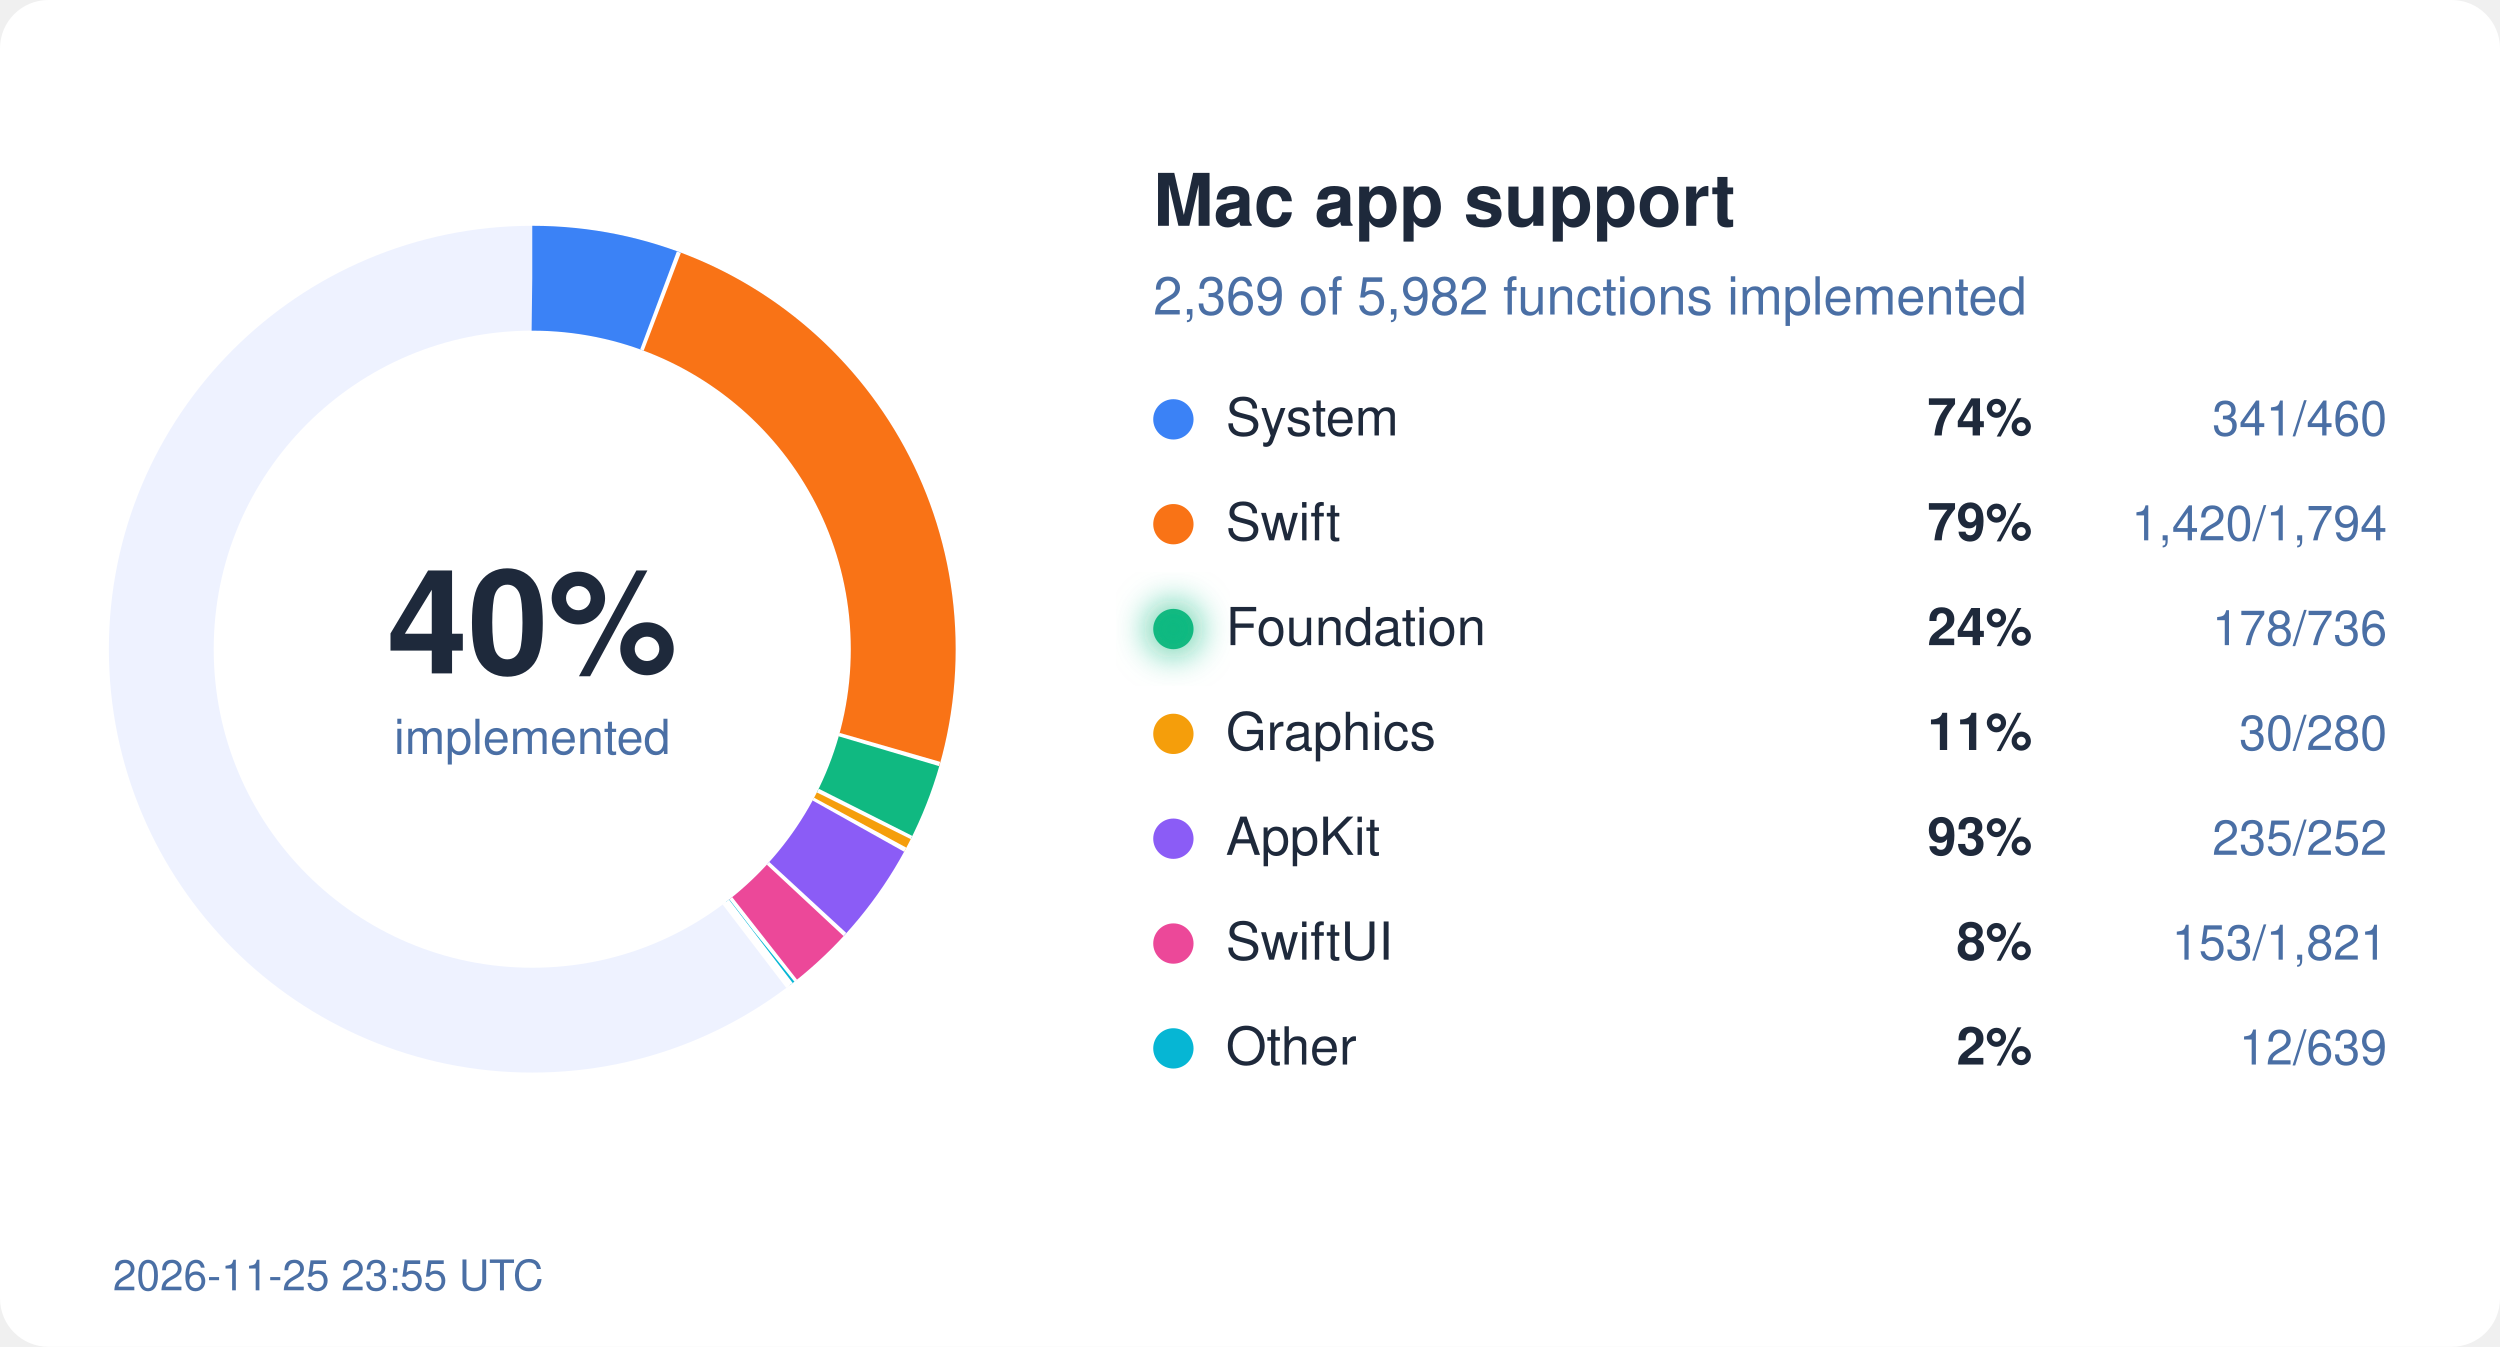
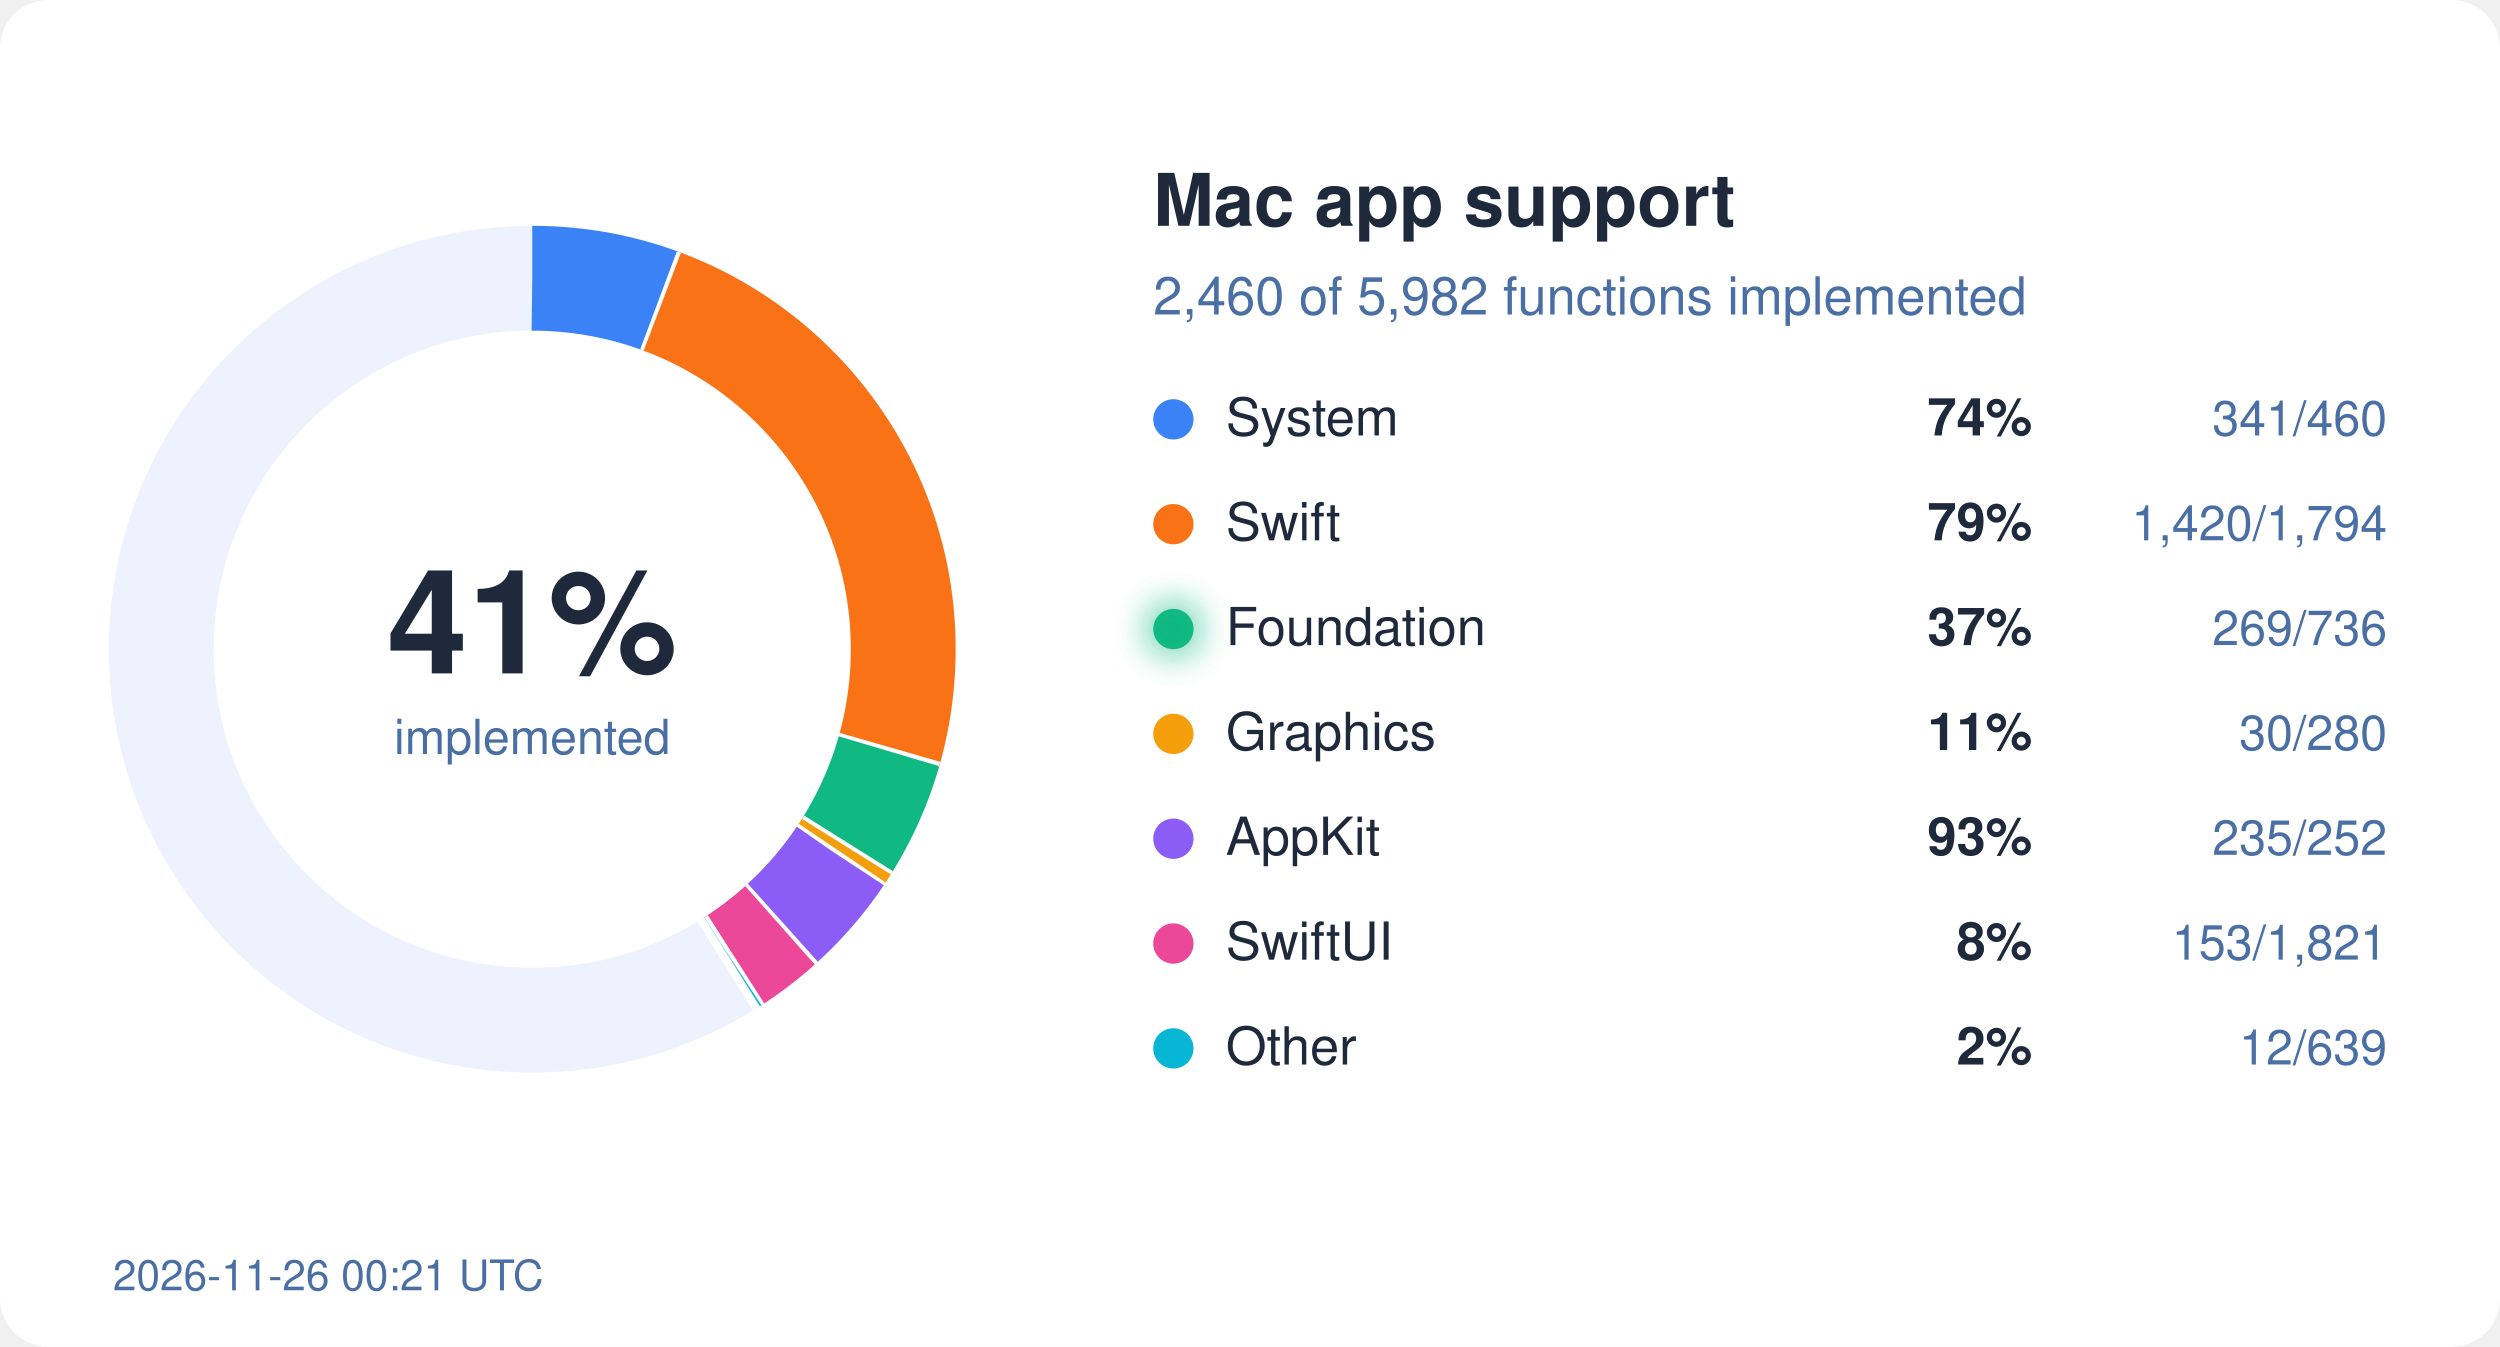
<svg xmlns="http://www.w3.org/2000/svg" width="620" height="334" viewBox="0 0 620 334">
  <style>
  text { font-family: system-ui, -apple-system, "Segoe UI", Helvetica, Arial, sans-serif; }
  .bg { fill: #ffffff; } .ink { fill: #1e293b; } .mute { fill: #4a6fa5; }
  .track { stroke: #eef2ff; } .gap { stroke: #ffffff; }
  .s-System { stroke: #3b82f6; } .f-System { fill: #3b82f6; }
  .s-Swift { stroke: #f97316; } .f-Swift { fill: #f97316; }
  .s-Foundation { stroke: #10b981; } .f-Foundation { fill: #10b981; }
  .s-Graphics { stroke: #f59e0b; } .f-Graphics { fill: #f59e0b; }
  .s-AppKit { stroke: #8b5cf6; } .f-AppKit { fill: #8b5cf6; }
  .s-SwiftUI { stroke: #ec4899; } .f-SwiftUI { fill: #ec4899; }
  .s-Other { stroke: #06b6d4; } .f-Other { fill: #06b6d4; }
  @media (prefers-color-scheme: dark) {
    .bg { fill: #0d1117; } .ink { fill: #e6edf3; } .mute { fill: #8fb4e3; }
    .track { stroke: #12263f; } .gap { stroke: #0d1117; }
    .s-System { stroke: #60a5fa; } .f-System { fill: #60a5fa; }
    .s-Swift { stroke: #fb923c; } .f-Swift { fill: #fb923c; }
    .s-Foundation { stroke: #34d399; } .f-Foundation { fill: #34d399; }
    .s-Graphics { stroke: #fbbf24; } .f-Graphics { fill: #fbbf24; }
    .s-AppKit { stroke: #a78bfa; } .f-AppKit { fill: #a78bfa; }
    .s-SwiftUI { stroke: #f472b6; } .f-SwiftUI { fill: #f472b6; }
    .s-Other { stroke: #22d3ee; } .f-Other { fill: #22d3ee; }
  }
</style>
  <defs>
    <filter id="glow" x="-50%" y="-50%" width="200%" height="200%">
      <feGaussianBlur stdDeviation="4" />
    </filter>
  </defs>
  <rect width="620" height="334" rx="12" class="bg" />
  <circle cx="132" cy="161" r="92" fill="none" class="track" stroke-width="26" />
  <circle cx="132" cy="161" r="92" fill="none" class="s-System" stroke-width="26" stroke-dasharray="32.95 578.05" stroke-dashoffset="-0.00" transform="rotate(-90 132 161)" />
  <line x1="159.7" y1="87.0" x2="168.8" y2="62.7" class="gap" stroke-width="2" />
  <circle cx="132" cy="161" r="92" fill="none" class="s-Swift" stroke-width="26" stroke-dasharray="137.22 578.05" stroke-dashoffset="-32.95" transform="rotate(-90 132 161)" />
  <line x1="207.9" y1="182.7" x2="232.9" y2="189.9" class="gap" stroke-width="2" />
-   <circle cx="132" cy="161" r="92" fill="none" class="s-Foundation" stroke-width="26" stroke-dasharray="17.20 578.05" stroke-dashoffset="-170.17" transform="rotate(-90 132 161)" />
-   <line x1="202.6" y1="196.5" x2="225.8" y2="208.2" class="gap" stroke-width="2" />
-   <circle cx="132" cy="161" r="92" fill="none" class="s-Graphics" stroke-width="26" stroke-dasharray="2.90 578.05" stroke-dashoffset="-187.37" transform="rotate(-90 132 161)" />
-   <line x1="201.4" y1="198.7" x2="224.3" y2="211.1" class="gap" stroke-width="2" />
-   <circle cx="132" cy="161" r="92" fill="none" class="s-AppKit" stroke-width="26" stroke-dasharray="22.71 578.05" stroke-dashoffset="-190.27" transform="rotate(-90 132 161)" />
-   <line x1="190.1" y1="214.5" x2="209.2" y2="232.1" class="gap" stroke-width="2" />
-   <circle cx="132" cy="161" r="92" fill="none" class="s-SwiftUI" stroke-width="26" stroke-dasharray="14.78 578.05" stroke-dashoffset="-212.98" transform="rotate(-90 132 161)" />
-   <line x1="180.8" y1="223.1" x2="196.9" y2="243.6" class="gap" stroke-width="2" />
-   <circle cx="132" cy="161" r="92" fill="none" class="s-Other" stroke-width="26" stroke-dasharray="1.16 578.05" stroke-dashoffset="-227.76" transform="rotate(-90 132 161)" />
-   <line x1="180.0" y1="223.7" x2="195.8" y2="244.4" class="gap" stroke-width="2" />
-   <text x="132" y="167" text-anchor="middle" class="ink" font-size="36" font-weight="700">40%</text>
+   <circle cx="132" cy="161" r="92" fill="none" class="s-Foundation" stroke-width="26" stroke-dasharray="25.99 578.05" stroke-dashoffset="-170.17" transform="rotate(-90 132 161)" />
+   <line x1="198.9" y1="203.1" x2="220.9" y2="216.9" class="gap" stroke-width="2" />
+   <circle cx="132" cy="161" r="92" fill="none" class="s-Graphics" stroke-width="26" stroke-dasharray="2.90 578.05" stroke-dashoffset="-196.16" transform="rotate(-90 132 161)" />
+   <line x1="197.5" y1="205.1" x2="219.1" y2="219.7" class="gap" stroke-width="2" />
+   <circle cx="132" cy="161" r="92" fill="none" class="s-AppKit" stroke-width="26" stroke-dasharray="22.71 578.05" stroke-dashoffset="-199.06" transform="rotate(-90 132 161)" />
+   <line x1="184.7" y1="219.8" x2="202.1" y2="239.2" class="gap" stroke-width="2" />
+   <circle cx="132" cy="161" r="92" fill="none" class="s-SwiftUI" stroke-width="26" stroke-dasharray="14.78 578.05" stroke-dashoffset="-221.77" transform="rotate(-90 132 161)" />
+   <line x1="174.7" y1="227.5" x2="188.7" y2="249.4" class="gap" stroke-width="2" />
+   <circle cx="132" cy="161" r="92" fill="none" class="s-Other" stroke-width="26" stroke-dasharray="1.16 578.05" stroke-dashoffset="-236.56" transform="rotate(-90 132 161)" />
+   <line x1="173.8" y1="228.0" x2="187.6" y2="250.1" class="gap" stroke-width="2" />
+   <text x="132" y="167" text-anchor="middle" class="ink" font-size="36" font-weight="700">41%</text>
  <text x="132" y="187" text-anchor="middle" class="mute" font-size="12">implemented</text>
  <text x="286" y="56" class="ink" font-size="18" font-weight="600">Mac app support</text>
-   <text x="286" y="78" class="mute" font-size="13">2,369 of 5,982 functions implemented</text>
+   <text x="286" y="78" class="mute" font-size="13">2,460 of 5,982 functions implemented</text>
  <circle cx="291" cy="104" r="5" class="f-System" />
  <text x="304" y="108" class="ink" font-size="13">System</text>
  <text x="504" y="108" class="ink" font-size="13" font-weight="600" text-anchor="end">74%</text>
  <text x="592" y="108" class="mute" font-size="12" text-anchor="end">341/460</text>
  <circle cx="291" cy="130" r="5" class="f-Swift" />
  <text x="304" y="134" class="ink" font-size="13">Swift</text>
  <text x="504" y="134" class="ink" font-size="13" font-weight="600" text-anchor="end">79%</text>
  <text x="592" y="134" class="mute" font-size="12" text-anchor="end">1,420/1,794</text>
  <circle cx="291" cy="156" r="5" class="f-Foundation" />
  <text x="304" y="160" class="ink" font-size="13">Foundation</text>
  <circle cx="291" cy="156" r="7" class="f-Foundation" filter="url(#glow)" opacity="0.6" />
-   <text x="504" y="160" class="ink" font-size="13" font-weight="600" text-anchor="end">24%</text>
-   <text x="592" y="160" class="mute" font-size="12" text-anchor="end">178/736</text>
+   <text x="504" y="160" class="ink" font-size="13" font-weight="600" text-anchor="end">37%</text>
+   <text x="592" y="160" class="mute" font-size="12" text-anchor="end">269/736</text>
  <circle cx="291" cy="182" r="5" class="f-Graphics" />
  <text x="304" y="186" class="ink" font-size="13">Graphics</text>
  <text x="504" y="186" class="ink" font-size="13" font-weight="600" text-anchor="end">11%</text>
  <text x="592" y="186" class="mute" font-size="12" text-anchor="end">30/280</text>
  <circle cx="291" cy="208" r="5" class="f-AppKit" />
  <text x="304" y="212" class="ink" font-size="13">AppKit</text>
  <text x="504" y="212" class="ink" font-size="13" font-weight="600" text-anchor="end">93%</text>
  <text x="592" y="212" class="mute" font-size="12" text-anchor="end">235/252</text>
  <circle cx="291" cy="234" r="5" class="f-SwiftUI" />
  <text x="304" y="238" class="ink" font-size="13">SwiftUI</text>
  <text x="504" y="238" class="ink" font-size="13" font-weight="600" text-anchor="end">8%</text>
  <text x="592" y="238" class="mute" font-size="12" text-anchor="end">153/1,821</text>
  <circle cx="291" cy="260" r="5" class="f-Other" />
  <text x="304" y="264" class="ink" font-size="13">Other</text>
  <text x="504" y="264" class="ink" font-size="13" font-weight="600" text-anchor="end">2%</text>
  <text x="592" y="264" class="mute" font-size="12" text-anchor="end">12/639</text>
-   <text x="28" y="320" class="mute" font-size="10.5">2026-11-25 23:55 UTC</text>
+   <text x="28" y="320" class="mute" font-size="10.5">2026-11-26 00:21 UTC</text>
</svg>
